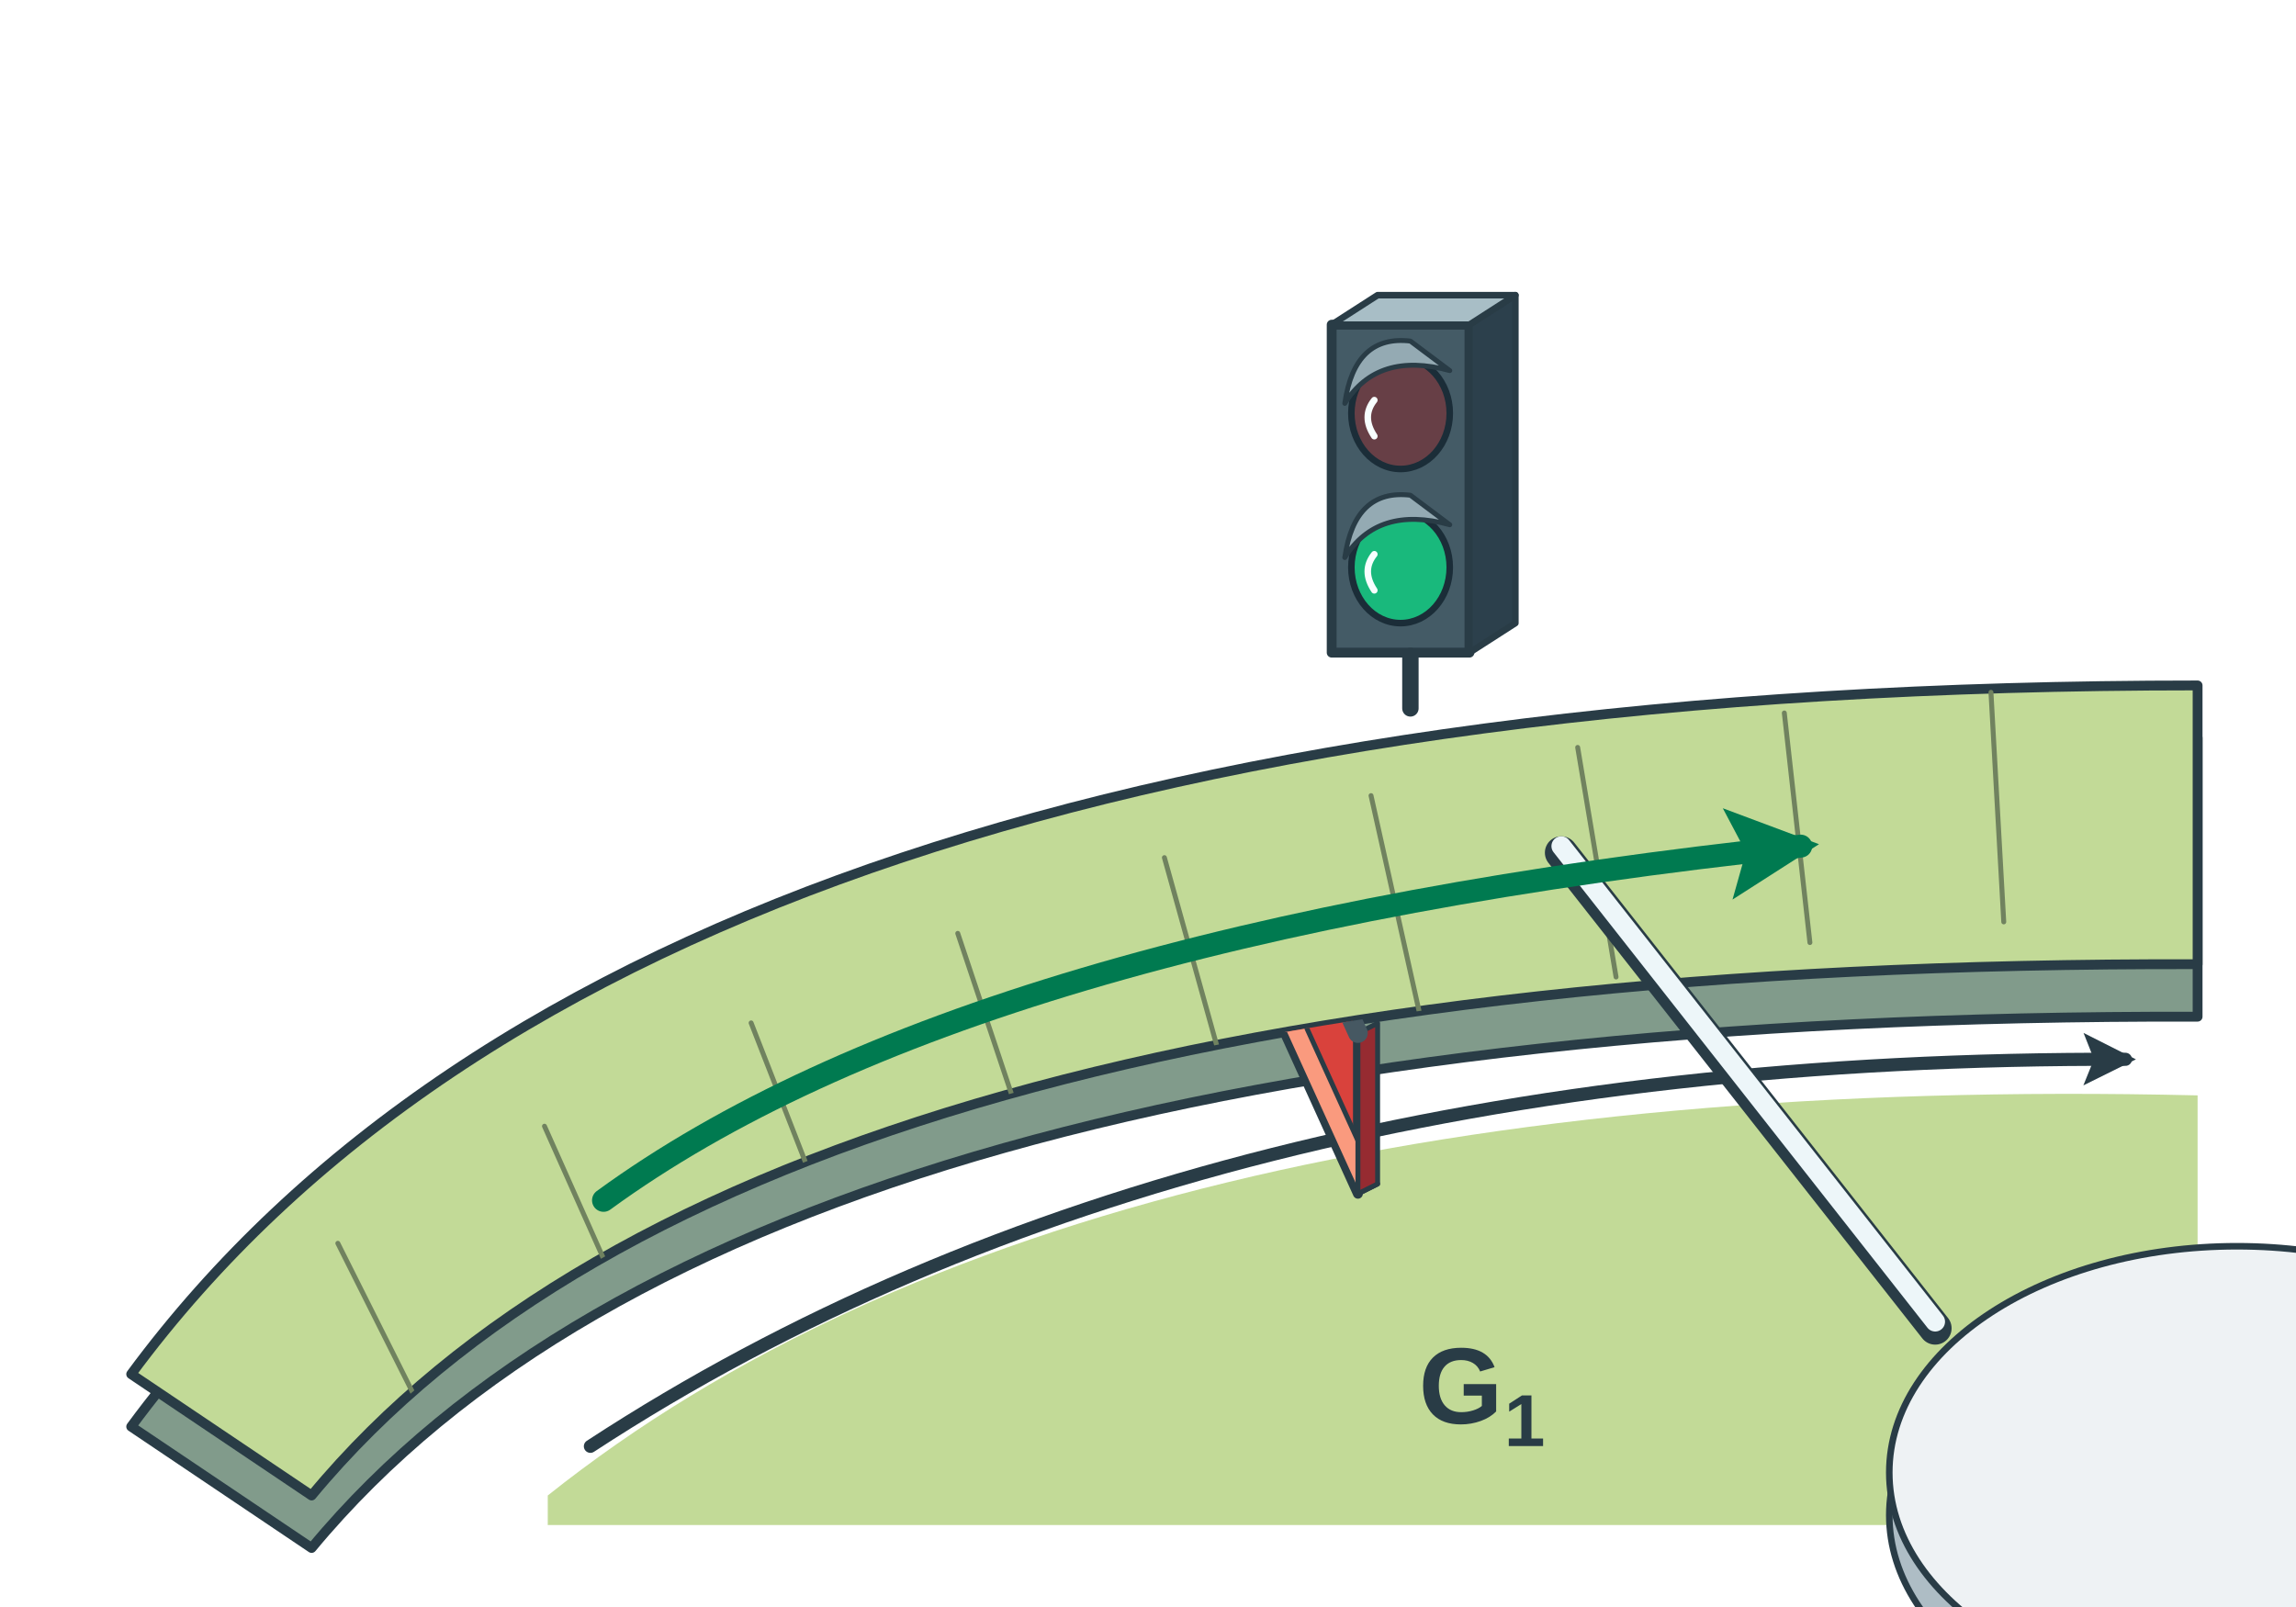
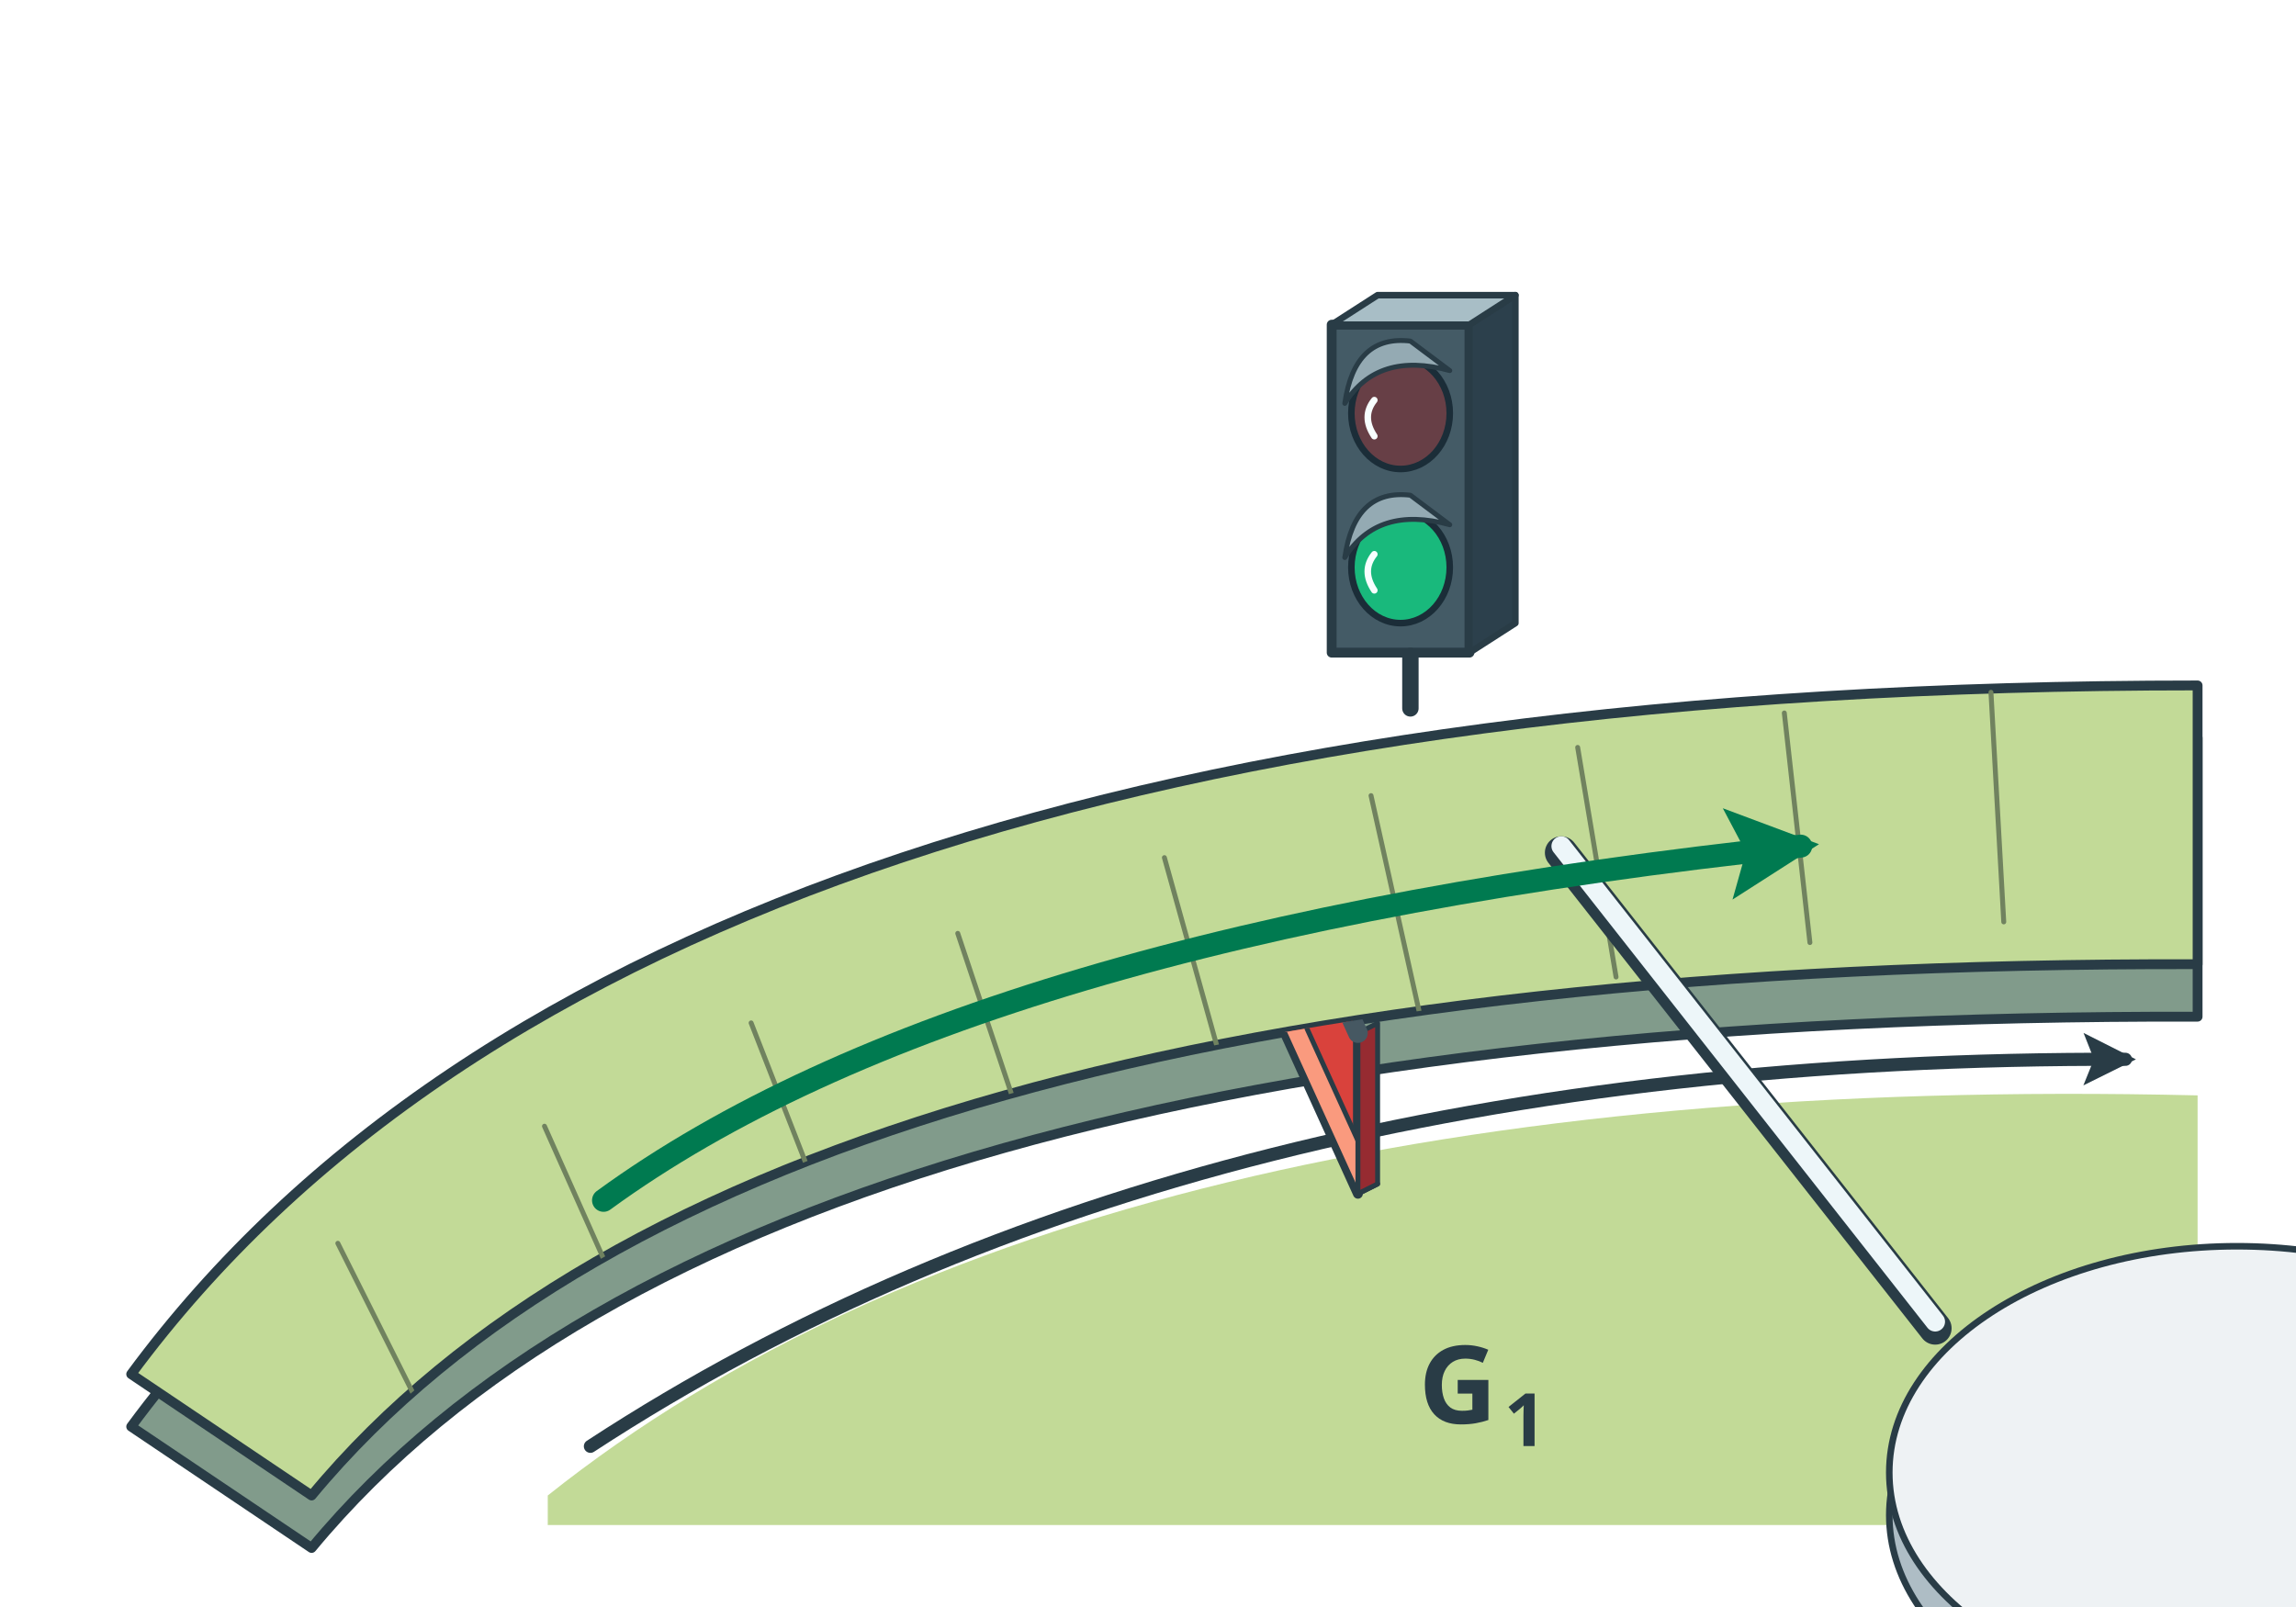
<svg xmlns="http://www.w3.org/2000/svg" width="700" height="490" viewBox="0 0 700 490" role="img">
  <defs>
    <marker id="arrow" viewBox="0 0 10 10" refX="8" refY="5" markerWidth="4" markerHeight="4" orient="auto-start-reverse">
      <path d="M0,0 L10,5 L0,10 L2,5 Z" fill="#293c46" />
    </marker>
    <marker id="green" viewBox="0 0 10 10" refX="8" refY="5" markerWidth="4" markerHeight="4" orient="auto-start-reverse">
      <path d="M0,0 L10,5 L0,10 L2,5 Z" fill="#007a50" />
    </marker>
    <marker id="red" viewBox="0 0 10 10" refX="8" refY="5" markerWidth="4" markerHeight="4" orient="auto-start-reverse">
      <path d="M0,0 L10,5 L0,10 L2,5 Z" fill="#b82732" />
    </marker>
  </defs>
  <rect width="100%" height="100%" fill="white" />
  <defs>
    <clipPath id="open-clip">
      <path d="M95,456 Q230,293 670,294 L700,294 L700,560 L0,560 Z" />
    </clipPath>
    <clipPath id="track-clip">
      <path d="M40,419 Q195,209 670,209 L670,294 Q230,293 95,456 Z" />
    </clipPath>
  </defs>
  <path d="M40,435 Q195,225 670,225 L670,310 Q230,309 95,472 Z" fill="#819b8b" stroke="#293c46" stroke-width="3" stroke-linecap="round" stroke-linejoin="round" />
  <path d="M40,419 Q195,209 670,209 L670,294 Q230,293 95,456 Z" fill="#c2da97" stroke="#293c46" stroke-width="3" stroke-linecap="round" stroke-linejoin="round" />
  <g clip-path="url(#track-clip)">
    <path d="M103.0,379.1 L138.1,449.1" fill="none" stroke="#70825f" stroke-width="1.5" stroke-linecap="round" stroke-linejoin="round" />
    <path d="M166.0,343.4 L197.2,413.4" fill="none" stroke="#70825f" stroke-width="1.5" stroke-linecap="round" stroke-linejoin="round" />
    <path d="M229.0,311.9 L256.3,381.9" fill="none" stroke="#70825f" stroke-width="1.5" stroke-linecap="round" stroke-linejoin="round" />
    <path d="M292.0,284.6 L315.4,354.6" fill="none" stroke="#70825f" stroke-width="1.5" stroke-linecap="round" stroke-linejoin="round" />
    <path d="M355.0,261.5 L374.5,331.5" fill="none" stroke="#70825f" stroke-width="1.5" stroke-linecap="round" stroke-linejoin="round" />
    <path d="M418.0,242.6 L433.6,312.6" fill="none" stroke="#70825f" stroke-width="1.5" stroke-linecap="round" stroke-linejoin="round" />
    <path d="M481.0,227.9 L492.7,297.9" fill="none" stroke="#70825f" stroke-width="1.5" stroke-linecap="round" stroke-linejoin="round" />
    <path d="M544.0,217.4 L551.8,287.4" fill="none" stroke="#70825f" stroke-width="1.5" stroke-linecap="round" stroke-linejoin="round" />
    <path d="M607.0,211.1 L610.9,281.1" fill="none" stroke="#70825f" stroke-width="1.5" stroke-linecap="round" stroke-linejoin="round" />
  </g>
  <path d="M167,456 Q330,326 670,334 L670,465 L167,465 Z" fill="#c2da97" stroke="#293c46" stroke-width="0" stroke-linecap="round" stroke-linejoin="round" />
  <path d="M180,441 Q362,322 648,323" fill="none" stroke="#293c46" stroke-width="4" stroke-linecap="round" stroke-linejoin="round" marker-end="url(#arrow)" />
  <ellipse cx="682" cy="462" rx="106" ry="69" fill="#aebdc5" stroke="#293c46" stroke-width="2" />
  <ellipse cx="682" cy="449" rx="106" ry="69" fill="#eef2f4" stroke="#293c46" stroke-width="2" />
  <g clip-path="url(#open-clip)">
    <g transform="translate(379 238) scale(1)">
      <path d="M0,0 L35,77 L35,126 L0,49 Z" fill="#d9423c" stroke="#293c46" stroke-width="3" stroke-linecap="round" stroke-linejoin="round" />
      <path d="M0,49 L6,46 L41,123 L35,126 Z" fill="#fa9a7e" stroke="#293c46" stroke-width="1.5" stroke-linecap="round" stroke-linejoin="round" />
      <path d="M35,77 L41,74 L41,123 L35,126 Z" fill="#962b31" stroke="#293c46" stroke-width="1.5" stroke-linecap="round" stroke-linejoin="round" />
      <path d="M0,0 L35,77" fill="none" stroke="#465862" stroke-width="6" stroke-linecap="round" stroke-linejoin="round" />
      <ellipse cx="4.9" cy="10.78" rx="4" ry="4" fill="#f1cfa7" stroke="#293c46" stroke-width="1" />
      <ellipse cx="28.7" cy="63.14" rx="4" ry="4" fill="#f1cfa7" stroke="#293c46" stroke-width="1" />
    </g>
  </g>
  <g transform="translate(406 99) scale(1)">
    <path d="M0,0 L42,0 L42,100 L0,100 Z" fill="#445b66" stroke="#293c46" stroke-width="3" stroke-linecap="round" stroke-linejoin="round" />
    <path d="M42,0 L56,-9 L56,91 L42,100 Z" fill="#2c404c" stroke="#293c46" stroke-width="2" stroke-linecap="round" stroke-linejoin="round" />
    <path d="M0,0 L14,-9 L56,-9 L42,0 Z" fill="#a8bec6" stroke="#293c46" stroke-width="2" stroke-linecap="round" stroke-linejoin="round" />
    <ellipse cx="21" cy="27" rx="15" ry="17" fill="#673f46" stroke="#1b2d38" stroke-width="2" />
    <path d="M4,24 Q7,3 24,5 L36,14 Q14,8 4,24 Z" fill="#94aab3" stroke="#293c46" stroke-width="1.5" stroke-linecap="round" stroke-linejoin="round" />
    <path d="M13,23 Q9,28 13,34" fill="none" stroke="#f7ffff" stroke-width="2" stroke-linecap="round" stroke-linejoin="round" />
    <ellipse cx="21" cy="74" rx="15" ry="17" fill="#19b97c" stroke="#1b2d38" stroke-width="2" />
    <path d="M4,71 Q7,50 24,52 L36,61 Q14,55 4,71 Z" fill="#94aab3" stroke="#293c46" stroke-width="1.5" stroke-linecap="round" stroke-linejoin="round" />
    <path d="M13,70 Q9,75 13,81" fill="none" stroke="#f7ffff" stroke-width="2" stroke-linecap="round" stroke-linejoin="round" />
    <path d="M24,101 L24,117" fill="none" stroke="#293c46" stroke-width="5" stroke-linecap="round" stroke-linejoin="round" />
  </g>
  <path d="M590,405 L476,260" fill="none" stroke="#293c46" stroke-width="10" stroke-linecap="round" stroke-linejoin="round" />
  <path d="M590,403 L476,258" fill="none" stroke="#edf6f9" stroke-width="6" stroke-linecap="round" stroke-linejoin="round" />
  <path d="M184,366 Q295,285 549,258" fill="none" stroke="#007a50" stroke-width="7" stroke-linecap="round" stroke-linejoin="round" marker-end="url(#green)" />
  <g>
-     <text x="432.52" y="434" font-size="33" font-family="Arial, sans-serif" font-weight="600" fill="#293c46">G</text>
-     <text x="458.59" y="440.93" font-size="22.44" font-family="Arial, sans-serif" font-weight="600" fill="#293c46">1</text>
-     <text x="480.37" y="434" font-size="33" font-family="Arial, sans-serif" font-weight="600" fill="#293c46" />
+     <text x="432.52" y="434" font-size="33" font-family="Atkinson Hyperlegible Next, sans-serif" font-weight="600" fill="#293c46">G</text>
+     <text x="458.59" y="440.93" font-size="22.44" font-family="Atkinson Hyperlegible Next, sans-serif" font-weight="600" fill="#293c46">1</text>
+     <text x="480.37" y="434" font-size="33" font-family="Atkinson Hyperlegible Next, sans-serif" font-weight="600" fill="#293c46" />
  </g>
</svg>
